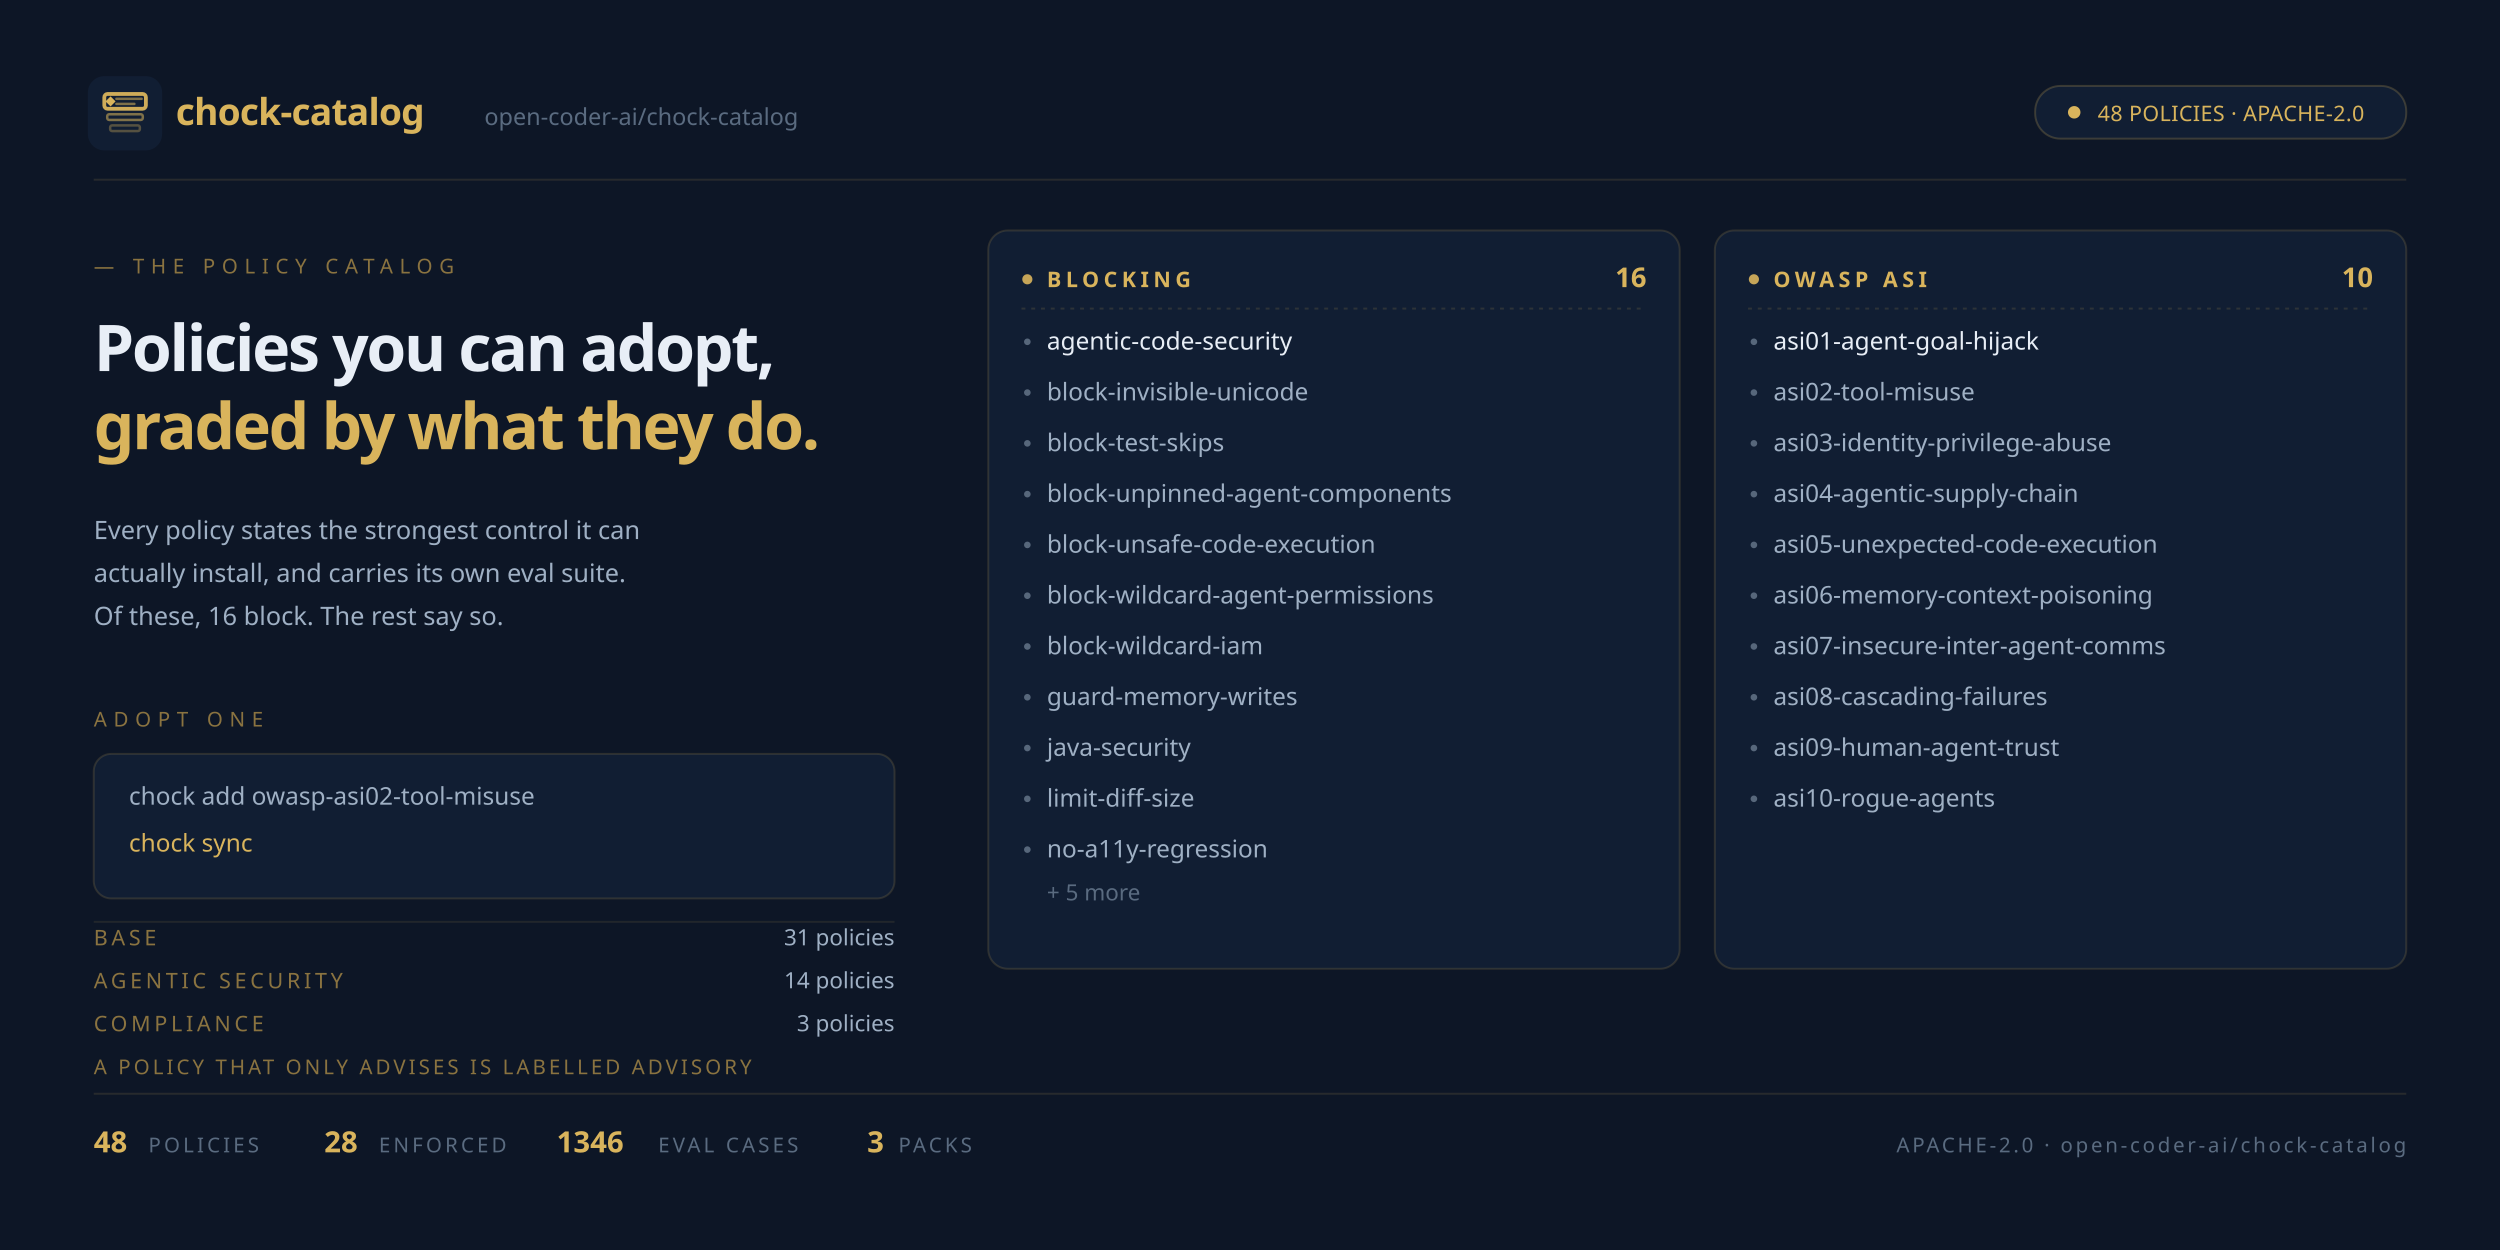
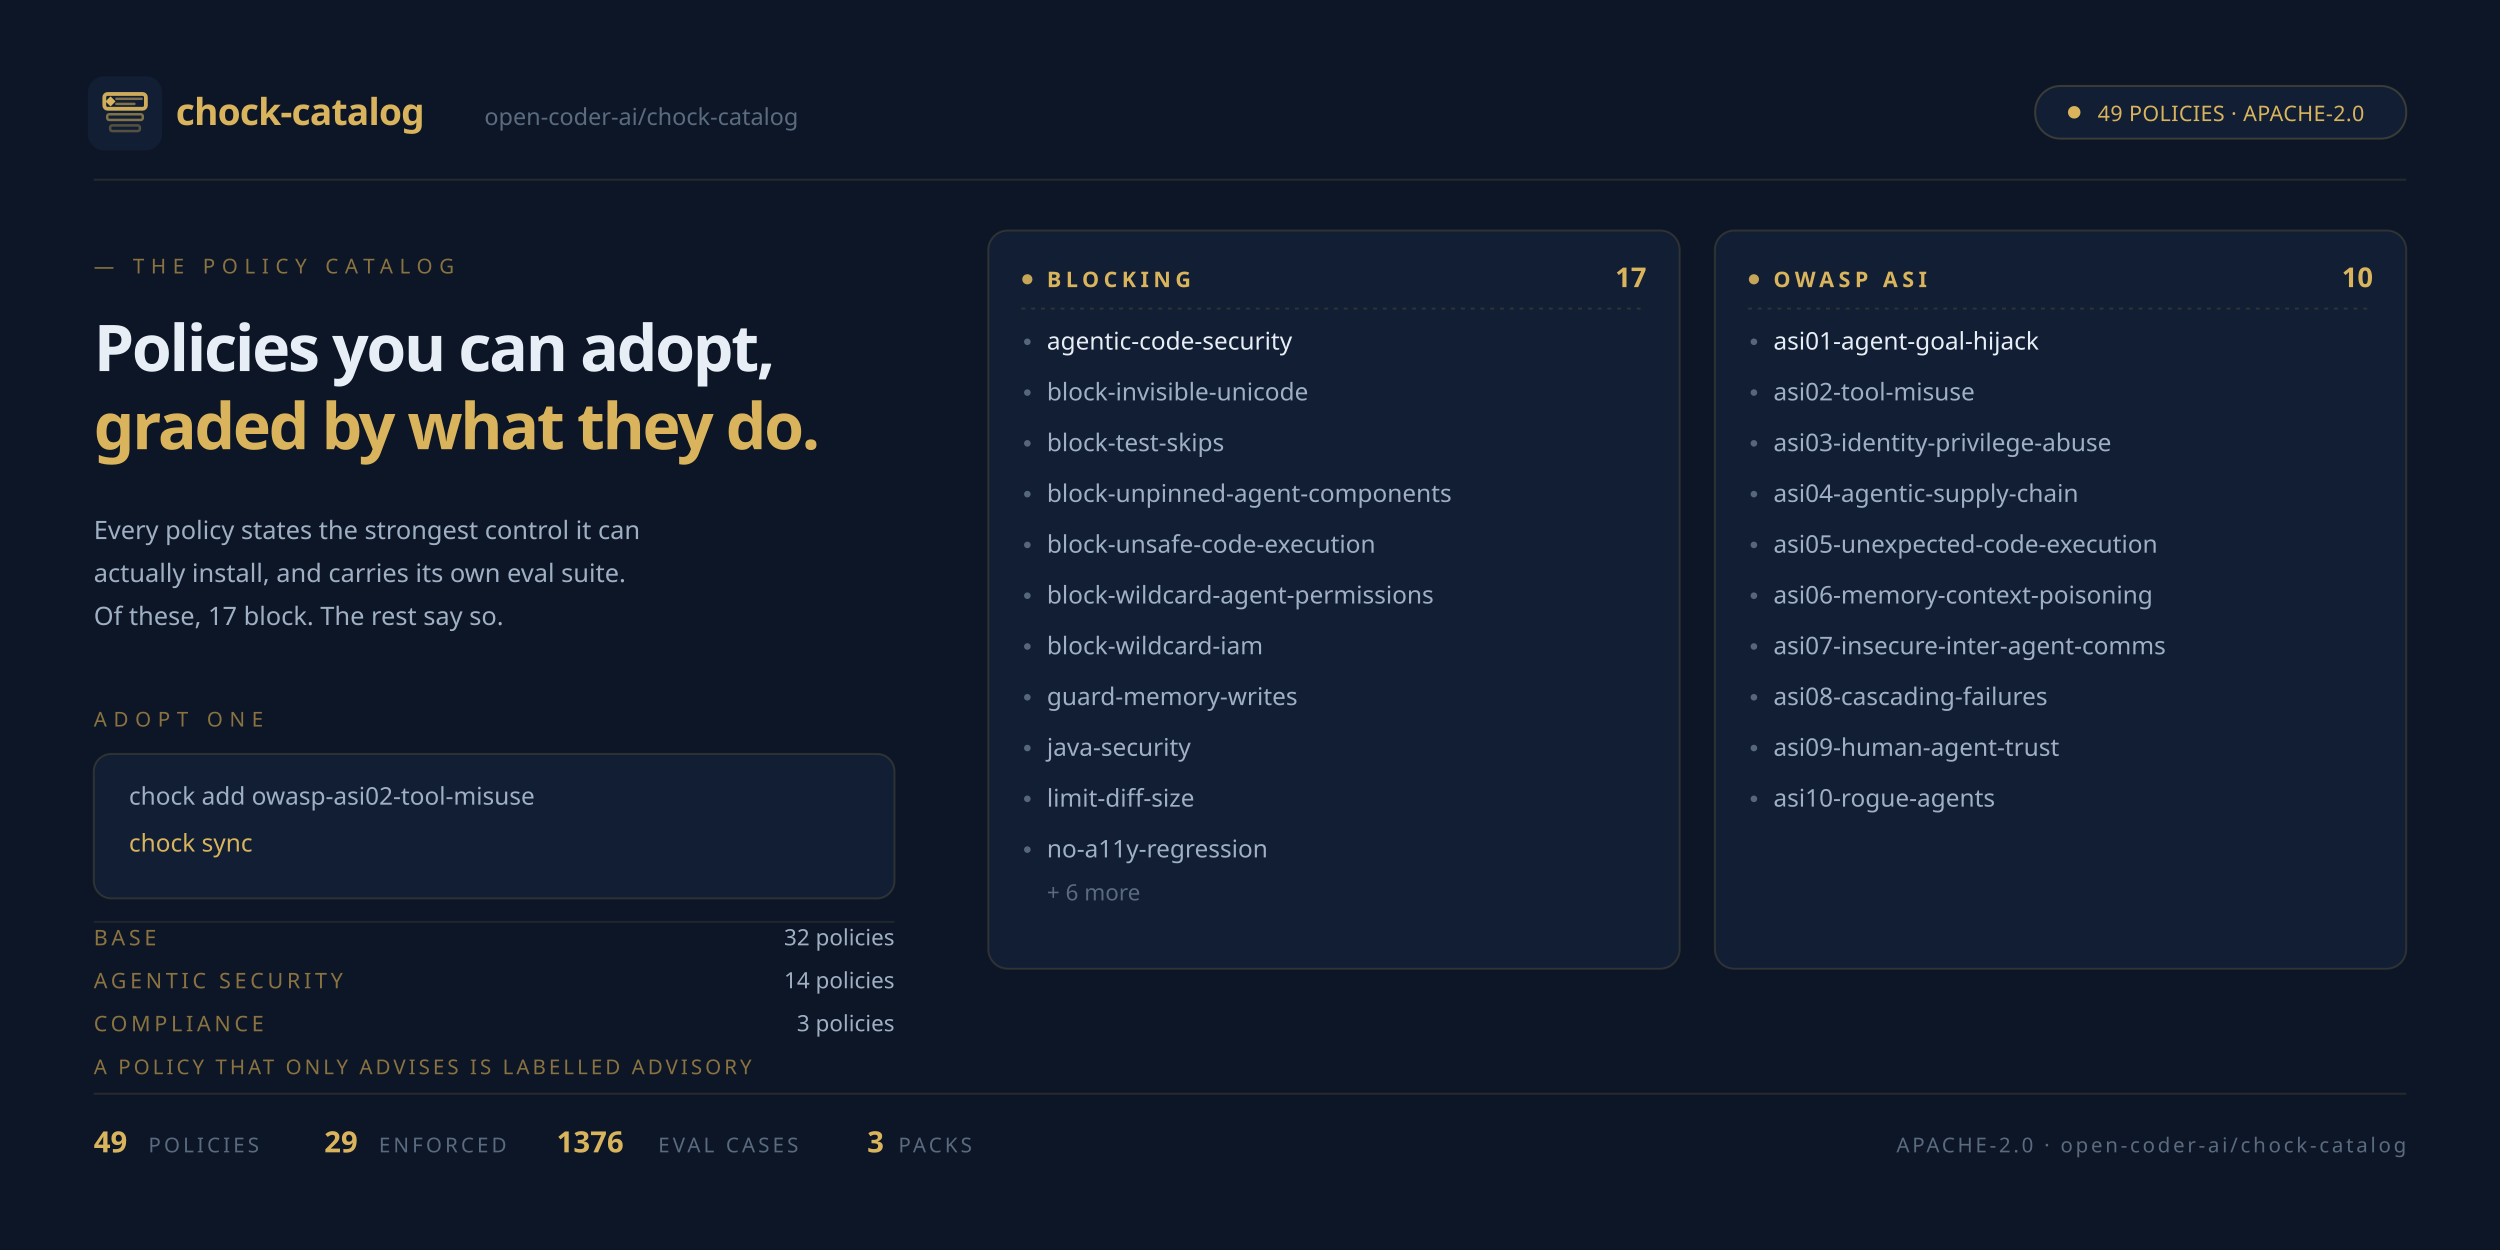
- <svg xmlns="http://www.w3.org/2000/svg" width="1280" height="640" viewBox="0 0 1280 640" role="img" aria-label="chock-catalog — the policy catalog for chock: policies you can adopt, graded by what they actually enforce. 48 policies across 3 packs (agentic-security 14, base 31, compliance 3); 28 enforced (19 at commit, 9 at pre-tool-use) and 20 advisory; 1346 eval cases. The 16 blocking policies: agentic-code-security, block-invisible-unicode, block-test-skips, block-unpinned-agent-components, block-unsafe-code-execution, block-wildcard-agent-permissions, block-wildcard-iam, guard-memory-writes, java-security, limit-diff-size, no-a11y-regression, pin-github-actions, protect-main-branch, protect-test-integrity, scan-secrets, verify-dependency-exists. Full OWASP Agentic Security Initiative top ten coverage, ASI01 through ASI10. Apache-2.0.">
+ <svg xmlns="http://www.w3.org/2000/svg" width="1280" height="640" viewBox="0 0 1280 640" role="img" aria-label="chock-catalog — the policy catalog for chock: policies you can adopt, graded by what they actually enforce. 49 policies across 3 packs (agentic-security 14, base 32, compliance 3); 29 enforced (20 at commit, 9 at pre-tool-use) and 20 advisory; 1376 eval cases. The 17 blocking policies: agentic-code-security, block-invisible-unicode, block-test-skips, block-unpinned-agent-components, block-unsafe-code-execution, block-wildcard-agent-permissions, block-wildcard-iam, guard-memory-writes, java-security, limit-diff-size, no-a11y-regression, pin-github-actions, protect-main-branch, protect-test-integrity, refname-filename-metachar, scan-secrets, verify-dependency-exists. Full OWASP Agentic Security Initiative top ten coverage, ASI01 through ASI10. Apache-2.0.">
  <rect width="1280" height="640" fill="#0D1626" />
  <rect x="45.0" y="39.0" width="38" height="38" rx="8.4" fill="#111E33" />
  <rect x="56.4" y="64.2" width="15.2" height="2.9" rx="1.0" fill="none" stroke="#D9B45C" stroke-width="1.29" stroke-opacity="0.34" />
  <rect x="54.9" y="58.5" width="18.2" height="2.9" rx="1.0" fill="none" stroke="#D9B45C" stroke-width="1.29" stroke-opacity="0.55" />
  <rect x="53.4" y="48.1" width="21.3" height="7.6" rx="1.7" fill="none" stroke="#D9B45C" stroke-width="1.94" stroke-opacity="0.95" />
  <rect x="54.77" y="50.10" width="3.65" height="3.65" transform="rotate(45 56.59 51.92)" fill="#D9B45C" />
  <line x1="59.6" y1="50.6" x2="72.5" y2="50.6" stroke="#D9B45C" stroke-width="1.29" stroke-opacity="0.55" stroke-linecap="round" />
  <line x1="59.6" y1="53.2" x2="68.8" y2="53.2" stroke="#D9B45C" stroke-width="1.29" stroke-opacity="0.55" stroke-linecap="round" />
  <text x="90" y="64" font-family="Geist Mono" font-size="19" font-weight="700" letter-spacing="-0.4" fill="#D9B45C">chock-catalog</text>
  <text x="248" y="64" font-family="Geist Mono" font-size="12" fill="#5A6B80">open-coder-ai/chock-catalog</text>
  <rect x="1042" y="44" width="190" height="27" rx="13" fill="#111E33" stroke="#D9B45C" stroke-opacity="0.22" />
  <circle cx="1062" cy="57.5" r="3.2" fill="#D9B45C" />
-   <text x="1074" y="62" font-family="Geist Mono" font-size="11" letter-spacing="0.2" fill="#D9B45C">48 POLICIES · APACHE-2.0</text>
+   <text x="1074" y="62" font-family="Geist Mono" font-size="11" letter-spacing="0.2" fill="#D9B45C">49 POLICIES · APACHE-2.0</text>
  <line x1="48" y1="92" x2="1232" y2="92" stroke="#D9B45C" stroke-opacity="0.13" stroke-width="1" />
  <text x="48" y="140" font-family="Geist Mono" font-size="10.5" letter-spacing="3.4" fill="#8A7340">— THE POLICY CATALOG</text>
  <text x="48" y="190" font-family="Geist Mono" font-size="33" font-weight="700" letter-spacing="-1.2" fill="#E8EEF6">Policies you can adopt,</text>
  <text x="48" y="230" font-family="Geist Mono" font-size="33" font-weight="700" letter-spacing="-1.2" fill="#D9B45C">graded by what they do.</text>
  <text x="48" y="276" font-family="Geist Mono" font-size="13" fill="#9FB0C4">Every policy states the strongest control it can</text>
  <text x="48" y="298" font-family="Geist Mono" font-size="13" fill="#9FB0C4">actually install, and carries its own eval suite.</text>
-   <text x="48" y="320" font-family="Geist Mono" font-size="13" fill="#9FB0C4">Of these, 16 block. The rest say so.</text>
+   <text x="48" y="320" font-family="Geist Mono" font-size="13" fill="#9FB0C4">Of these, 17 block. The rest say so.</text>
  <text x="48" y="372" font-family="Geist Mono" font-size="10.5" letter-spacing="3.4" fill="#8A7340">ADOPT ONE</text>
  <rect x="48" y="386" width="410" height="74" rx="9" fill="#111E33" stroke="#D9B45C" stroke-opacity="0.16" />
  <text x="66" y="412" font-family="Geist Mono" font-size="12.5" fill="#9FB0C4">chock add owasp-asi02-tool-misuse</text>
  <text x="66" y="436" font-family="Geist Mono" font-size="12.5" fill="#D9B45C">chock sync</text>
  <line x1="48" y1="472" x2="458" y2="472" stroke="#D9B45C" stroke-opacity="0.10" stroke-width="1" />
  <text x="48" y="484" font-family="Geist Mono" font-size="11" letter-spacing="1.9" fill="#8A7340">BASE</text>
-   <text x="458" y="484" font-family="Geist Mono" font-size="11.5" text-anchor="end" fill="#9FB0C4">31 policies</text>
+   <text x="458" y="484" font-family="Geist Mono" font-size="11.5" text-anchor="end" fill="#9FB0C4">32 policies</text>
  <text x="48" y="506" font-family="Geist Mono" font-size="11" letter-spacing="1.9" fill="#8A7340">AGENTIC SECURITY</text>
  <text x="458" y="506" font-family="Geist Mono" font-size="11.5" text-anchor="end" fill="#9FB0C4">14 policies</text>
  <text x="48" y="528" font-family="Geist Mono" font-size="11" letter-spacing="1.9" fill="#8A7340">COMPLIANCE</text>
  <text x="458" y="528" font-family="Geist Mono" font-size="11.5" text-anchor="end" fill="#9FB0C4">3 policies</text>
  <text x="48" y="550" font-family="Geist Mono" font-size="10.5" letter-spacing="1.55" fill="#8A7340">A POLICY THAT ONLY ADVISES IS LABELLED ADVISORY</text>
  <rect x="506" y="118" width="354" height="378" rx="10" fill="#111E33" stroke="#D9B45C" stroke-opacity="0.16" stroke-width="1" />
  <circle cx="526" cy="143" r="2.6" fill="#D9B45C" fill-opacity="0.9" />
  <text x="536" y="147" font-family="Geist Mono" font-size="11" font-weight="700" letter-spacing="2.3" fill="#D9B45C">BLOCKING</text>
-   <text x="843" y="147" font-family="Geist Mono" font-size="14" font-weight="700" text-anchor="end" fill="#D9B45C">16</text>
+   <text x="843" y="147" font-family="Geist Mono" font-size="14" font-weight="700" text-anchor="end" fill="#D9B45C">17</text>
  <line x1="523" y1="158" x2="843" y2="158" stroke="#D9B45C" stroke-opacity="0.14" stroke-width="1" stroke-dasharray="2 3" />
  <circle cx="526" cy="175" r="1.7" fill="#9FB0C4" fill-opacity="0.5" />
  <text x="536" y="179" font-family="Geist Mono" font-size="12.5" fill="#E8EEF6">agentic-code-security</text>
  <circle cx="526" cy="201" r="1.7" fill="#9FB0C4" fill-opacity="0.5" />
  <text x="536" y="205" font-family="Geist Mono" font-size="12.5" fill="#9FB0C4">block-invisible-unicode</text>
  <circle cx="526" cy="227" r="1.7" fill="#9FB0C4" fill-opacity="0.5" />
  <text x="536" y="231" font-family="Geist Mono" font-size="12.5" fill="#9FB0C4">block-test-skips</text>
  <circle cx="526" cy="253" r="1.7" fill="#9FB0C4" fill-opacity="0.5" />
  <text x="536" y="257" font-family="Geist Mono" font-size="12.5" fill="#9FB0C4">block-unpinned-agent-components</text>
  <circle cx="526" cy="279" r="1.7" fill="#9FB0C4" fill-opacity="0.5" />
  <text x="536" y="283" font-family="Geist Mono" font-size="12.5" fill="#9FB0C4">block-unsafe-code-execution</text>
  <circle cx="526" cy="305" r="1.7" fill="#9FB0C4" fill-opacity="0.5" />
  <text x="536" y="309" font-family="Geist Mono" font-size="12.5" fill="#9FB0C4">block-wildcard-agent-permissions</text>
  <circle cx="526" cy="331" r="1.7" fill="#9FB0C4" fill-opacity="0.5" />
  <text x="536" y="335" font-family="Geist Mono" font-size="12.5" fill="#9FB0C4">block-wildcard-iam</text>
  <circle cx="526" cy="357" r="1.7" fill="#9FB0C4" fill-opacity="0.5" />
  <text x="536" y="361" font-family="Geist Mono" font-size="12.5" fill="#9FB0C4">guard-memory-writes</text>
  <circle cx="526" cy="383" r="1.7" fill="#9FB0C4" fill-opacity="0.5" />
  <text x="536" y="387" font-family="Geist Mono" font-size="12.5" fill="#9FB0C4">java-security</text>
  <circle cx="526" cy="409" r="1.7" fill="#9FB0C4" fill-opacity="0.5" />
  <text x="536" y="413" font-family="Geist Mono" font-size="12.5" fill="#9FB0C4">limit-diff-size</text>
  <circle cx="526" cy="435" r="1.7" fill="#9FB0C4" fill-opacity="0.5" />
  <text x="536" y="439" font-family="Geist Mono" font-size="12.5" fill="#9FB0C4">no-a11y-regression</text>
-   <text x="536" y="461" font-family="Geist Mono" font-size="11.5" fill="#5A6B80">+ 5 more</text>
+   <text x="536" y="461" font-family="Geist Mono" font-size="11.5" fill="#5A6B80">+ 6 more</text>
  <rect x="878" y="118" width="354" height="378" rx="10" fill="#111E33" stroke="#D9B45C" stroke-opacity="0.16" stroke-width="1" />
  <circle cx="898" cy="143" r="2.6" fill="#D9B45C" fill-opacity="0.9" />
  <text x="908" y="147" font-family="Geist Mono" font-size="11" font-weight="700" letter-spacing="2.3" fill="#D9B45C">OWASP ASI</text>
  <text x="1215" y="147" font-family="Geist Mono" font-size="14" font-weight="700" text-anchor="end" fill="#D9B45C">10</text>
  <line x1="895" y1="158" x2="1215" y2="158" stroke="#D9B45C" stroke-opacity="0.14" stroke-width="1" stroke-dasharray="2 3" />
  <circle cx="898" cy="175" r="1.7" fill="#9FB0C4" fill-opacity="0.5" />
  <text x="908" y="179" font-family="Geist Mono" font-size="12.5" fill="#E8EEF6">asi01-agent-goal-hijack</text>
  <circle cx="898" cy="201" r="1.7" fill="#9FB0C4" fill-opacity="0.5" />
  <text x="908" y="205" font-family="Geist Mono" font-size="12.5" fill="#9FB0C4">asi02-tool-misuse</text>
  <circle cx="898" cy="227" r="1.7" fill="#9FB0C4" fill-opacity="0.5" />
  <text x="908" y="231" font-family="Geist Mono" font-size="12.5" fill="#9FB0C4">asi03-identity-privilege-abuse</text>
  <circle cx="898" cy="253" r="1.7" fill="#9FB0C4" fill-opacity="0.5" />
  <text x="908" y="257" font-family="Geist Mono" font-size="12.5" fill="#9FB0C4">asi04-agentic-supply-chain</text>
  <circle cx="898" cy="279" r="1.7" fill="#9FB0C4" fill-opacity="0.5" />
  <text x="908" y="283" font-family="Geist Mono" font-size="12.5" fill="#9FB0C4">asi05-unexpected-code-execution</text>
  <circle cx="898" cy="305" r="1.7" fill="#9FB0C4" fill-opacity="0.5" />
  <text x="908" y="309" font-family="Geist Mono" font-size="12.5" fill="#9FB0C4">asi06-memory-context-poisoning</text>
  <circle cx="898" cy="331" r="1.7" fill="#9FB0C4" fill-opacity="0.5" />
  <text x="908" y="335" font-family="Geist Mono" font-size="12.5" fill="#9FB0C4">asi07-insecure-inter-agent-comms</text>
  <circle cx="898" cy="357" r="1.7" fill="#9FB0C4" fill-opacity="0.5" />
  <text x="908" y="361" font-family="Geist Mono" font-size="12.5" fill="#9FB0C4">asi08-cascading-failures</text>
  <circle cx="898" cy="383" r="1.7" fill="#9FB0C4" fill-opacity="0.5" />
  <text x="908" y="387" font-family="Geist Mono" font-size="12.5" fill="#9FB0C4">asi09-human-agent-trust</text>
  <circle cx="898" cy="409" r="1.7" fill="#9FB0C4" fill-opacity="0.5" />
  <text x="908" y="413" font-family="Geist Mono" font-size="12.5" fill="#9FB0C4">asi10-rogue-agents</text>
  <line x1="48" y1="560" x2="1232" y2="560" stroke="#D9B45C" stroke-opacity="0.13" stroke-width="1" />
-   <text x="48" y="590" font-family="Geist Mono" font-size="15" font-weight="700" fill="#D9B45C">48</text>
+   <text x="48" y="590" font-family="Geist Mono" font-size="15" font-weight="700" fill="#D9B45C">49</text>
  <text x="76" y="590" font-family="Geist Mono" font-size="10.5" letter-spacing="1.6" fill="#5A6B80">POLICIES</text>
-   <text x="166" y="590" font-family="Geist Mono" font-size="15" font-weight="700" fill="#D9B45C">28</text>
+   <text x="166" y="590" font-family="Geist Mono" font-size="15" font-weight="700" fill="#D9B45C">29</text>
  <text x="194" y="590" font-family="Geist Mono" font-size="10.5" letter-spacing="1.6" fill="#5A6B80">ENFORCED</text>
-   <text x="285" y="590" font-family="Geist Mono" font-size="15" font-weight="700" fill="#D9B45C">1346</text>
+   <text x="285" y="590" font-family="Geist Mono" font-size="15" font-weight="700" fill="#D9B45C">1376</text>
  <text x="337" y="590" font-family="Geist Mono" font-size="10.5" letter-spacing="1.6" fill="#5A6B80">EVAL CASES</text>
  <text x="444" y="590" font-family="Geist Mono" font-size="15" font-weight="700" fill="#D9B45C">3</text>
  <text x="460" y="590" font-family="Geist Mono" font-size="10.5" letter-spacing="1.6" fill="#5A6B80">PACKS</text>
  <text x="1232" y="590" font-family="Geist Mono" font-size="10.5" letter-spacing="1.4" text-anchor="end" fill="#5A6B80">APACHE-2.0 · open-coder-ai/chock-catalog</text>
</svg>
